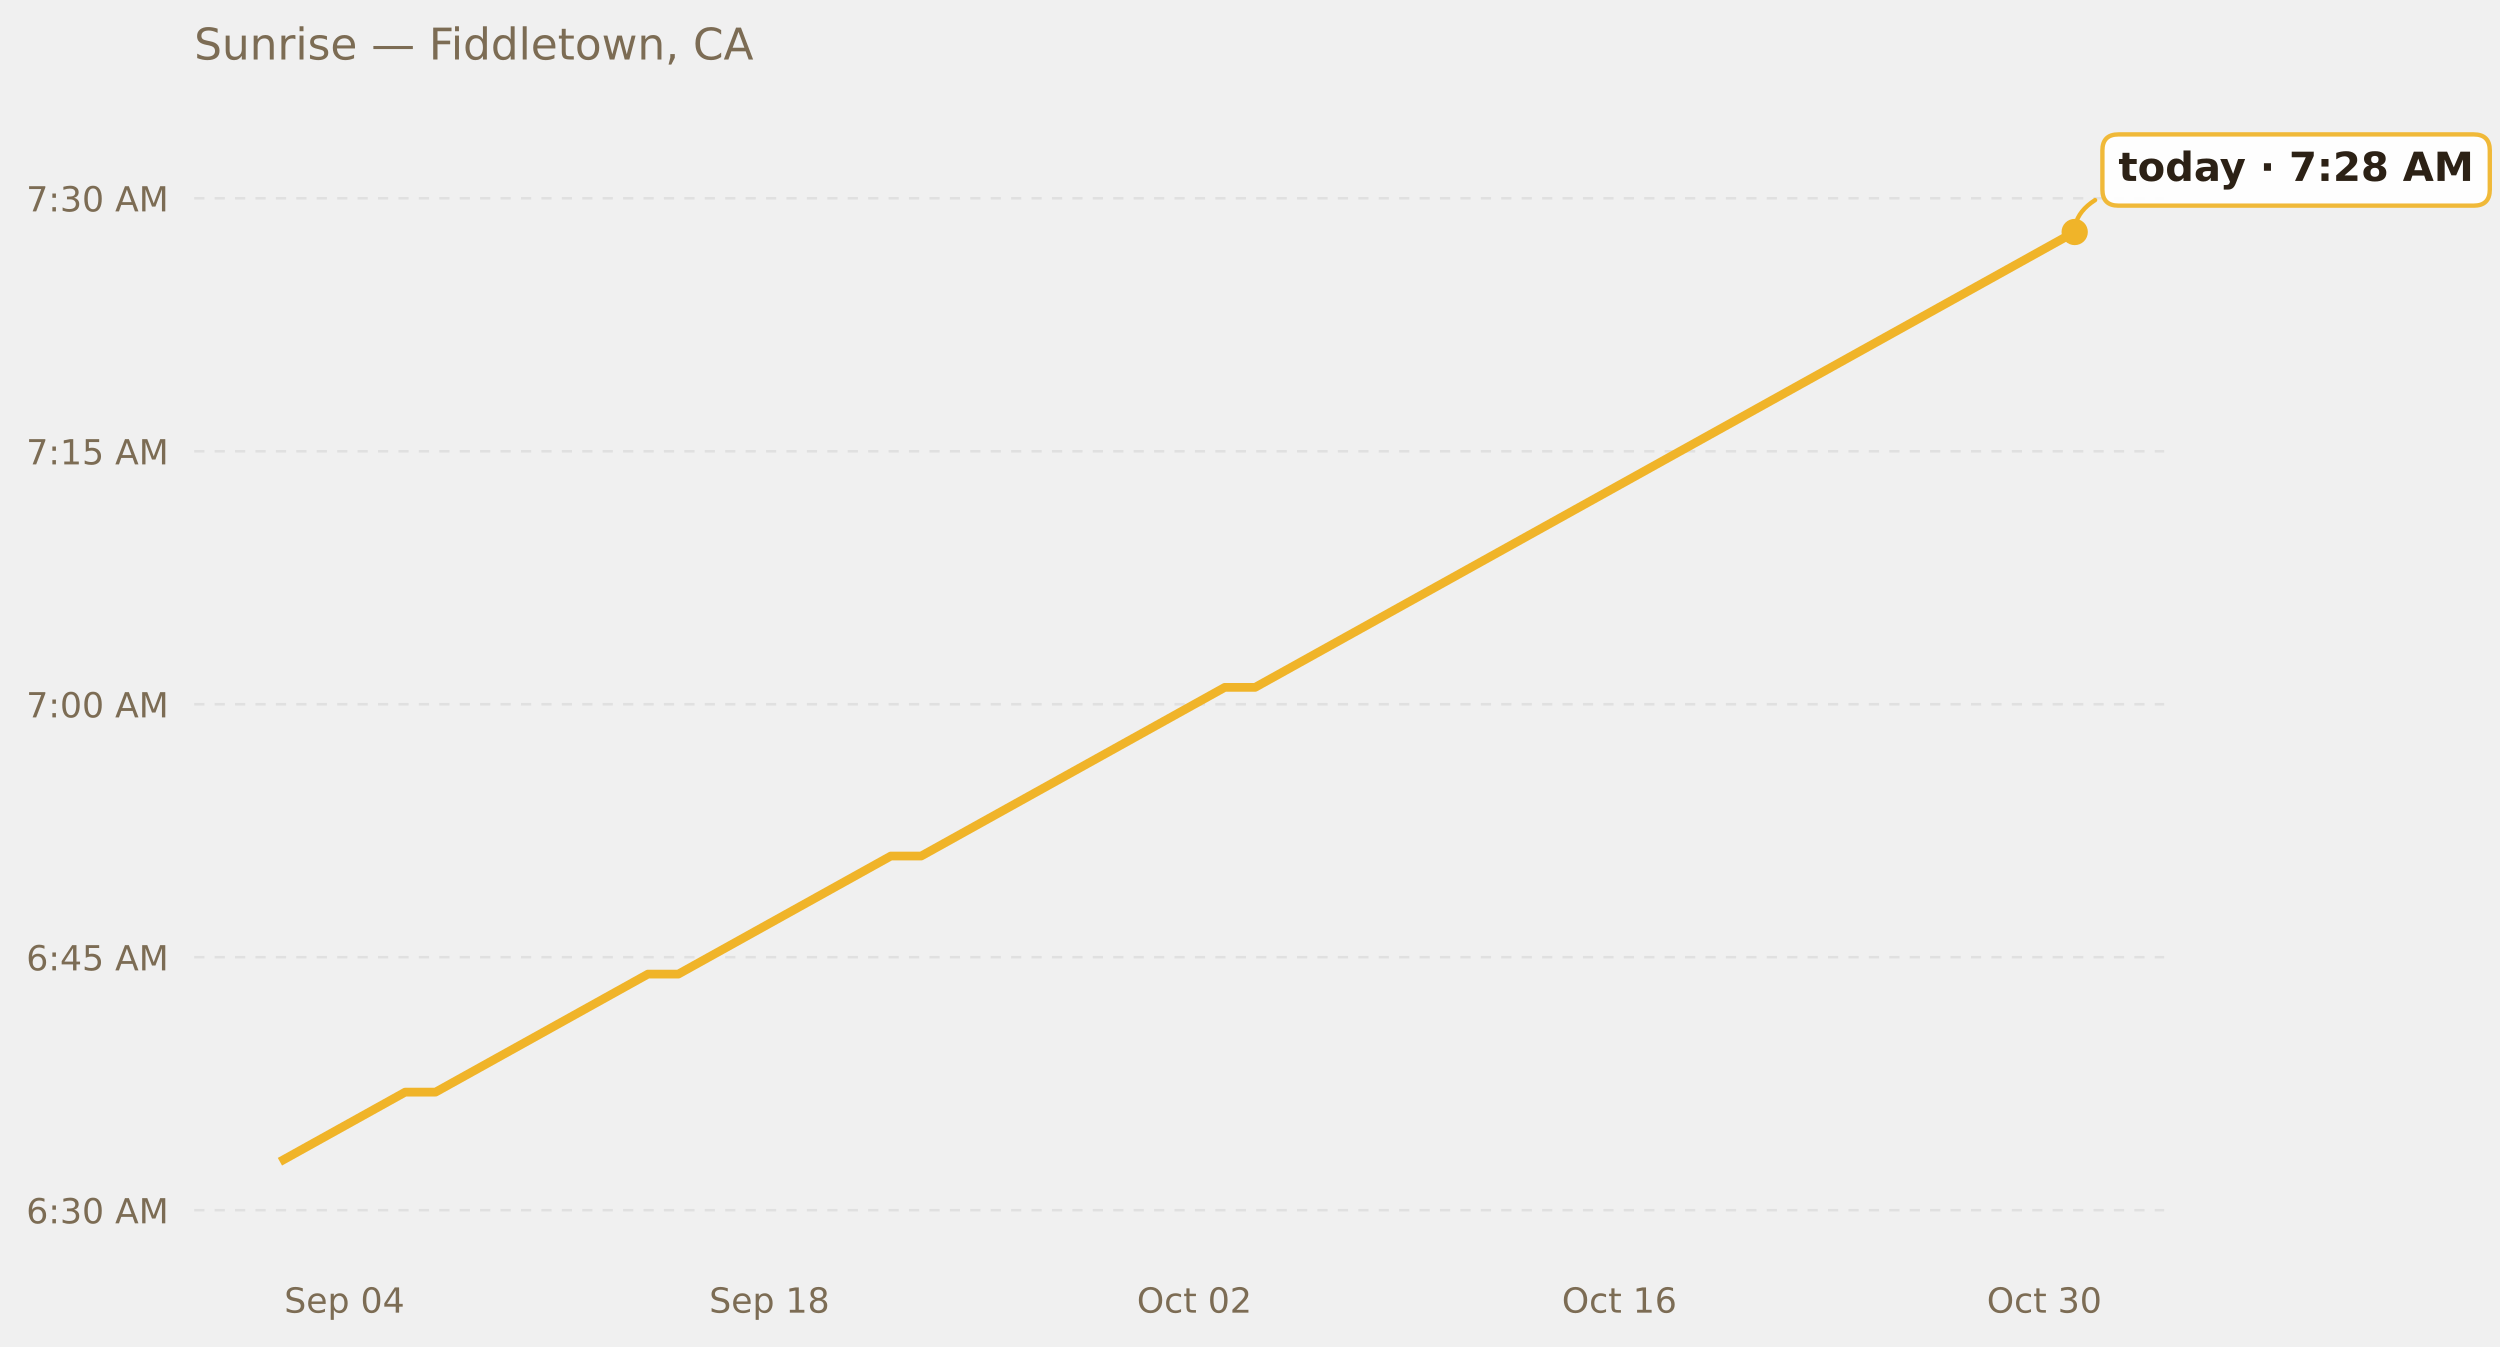
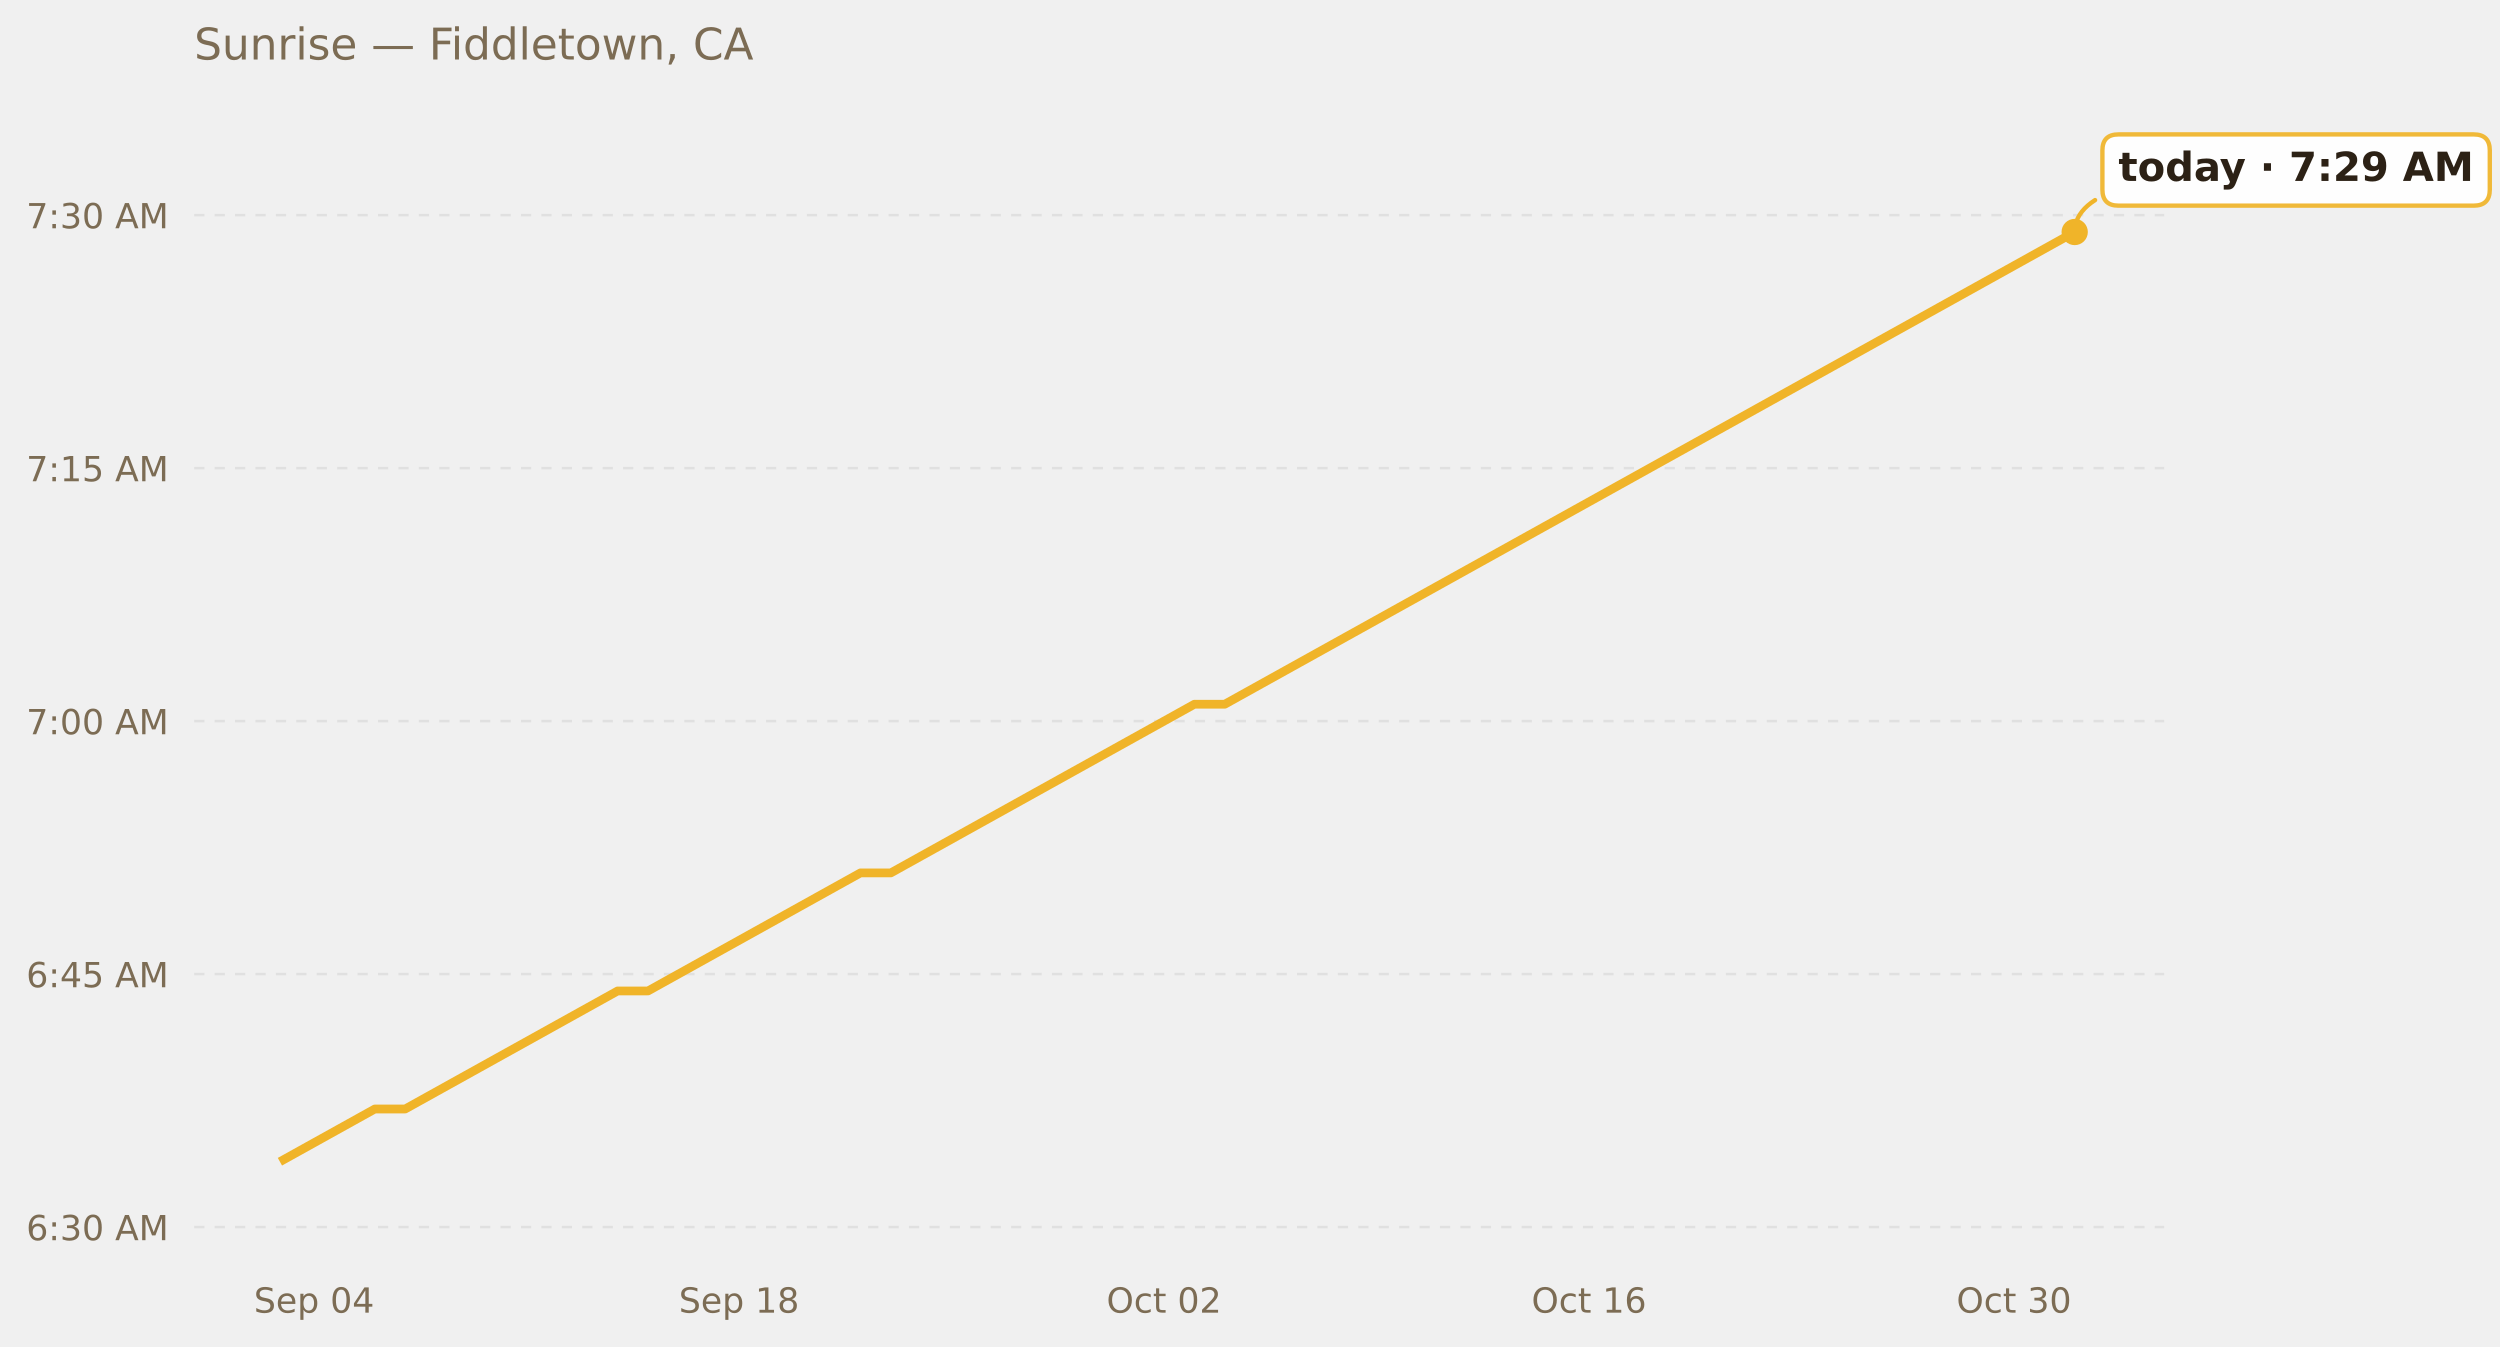
<svg xmlns="http://www.w3.org/2000/svg" xmlns:xlink="http://www.w3.org/1999/xlink" width="685.516pt" height="369.112pt" viewBox="0 0 685.516 369.112" version="1.1">
  <defs>
    <style type="text/css">*{stroke-linejoin: round; stroke-linecap: butt}</style>
  </defs>
  <g id="figure_1">
    <g id="patch_1">
      <path d="M 0 369.112  L 685.516 369.112  L 685.516 0  L 0 0  L 0 369.112  z " style="fill: none; opacity: 0" />
    </g>
    <g id="axes_1">
      <g id="patch_2">
        <path d="M 53.248 345.718  L 593.447 345.718  L 593.447 30.318  L 53.248 30.318  L 53.248 345.718  z " style="fill: none" />
      </g>
      <g id="matplotlib.axis_1">
        <g id="xtick_1">
          <g id="text_1">
-             <g style="fill: #7c6c54" transform="translate(77.94186 359.9366) scale(0.095 -0.095)">
+             <g style="fill: #7c6c54" transform="translate(69.6183 359.9366) scale(0.095 -0.095)">
              <defs>
                <path id="DejaVuSans-53" d="M 3425 4513  L 3425 3897  Q 3066 4069 2747 4153  Q 2428 4238 2131 4238  Q 1616 4238 1336 4038  Q 1056 3838 1056 3469  Q 1056 3159 1242 3001  Q 1428 2844 1947 2747  L 2328 2669  Q 3034 2534 3370 2195  Q 3706 1856 3706 1288  Q 3706 609 3251 259  Q 2797 -91 1919 -91  Q 1588 -91 1214 -16  Q 841 59 441 206  L 441 856  Q 825 641 1194 531  Q 1563 422 1919 422  Q 2459 422 2753 634  Q 3047 847 3047 1241  Q 3047 1584 2836 1778  Q 2625 1972 2144 2069  L 1759 2144  Q 1053 2284 737 2584  Q 422 2884 422 3419  Q 422 4038 858 4394  Q 1294 4750 2059 4750  Q 2388 4750 2728 4690  Q 3069 4631 3425 4513  z " transform="scale(0.015625)" />
                <path id="DejaVuSans-65" d="M 3597 1894  L 3597 1613  L 953 1613  Q 991 1019 1311 708  Q 1631 397 2203 397  Q 2534 397 2845 478  Q 3156 559 3463 722  L 3463 178  Q 3153 47 2828 -22  Q 2503 -91 2169 -91  Q 1331 -91 842 396  Q 353 884 353 1716  Q 353 2575 817 3079  Q 1281 3584 2069 3584  Q 2775 3584 3186 3129  Q 3597 2675 3597 1894  z M 3022 2063  Q 3016 2534 2758 2815  Q 2500 3097 2075 3097  Q 1594 3097 1305 2825  Q 1016 2553 972 2059  L 3022 2063  z " transform="scale(0.015625)" />
                <path id="DejaVuSans-70" d="M 1159 525  L 1159 -1331  L 581 -1331  L 581 3500  L 1159 3500  L 1159 2969  Q 1341 3281 1617 3432  Q 1894 3584 2278 3584  Q 2916 3584 3314 3078  Q 3713 2572 3713 1747  Q 3713 922 3314 415  Q 2916 -91 2278 -91  Q 1894 -91 1617 61  Q 1341 213 1159 525  z M 3116 1747  Q 3116 2381 2855 2742  Q 2594 3103 2138 3103  Q 1681 3103 1420 2742  Q 1159 2381 1159 1747  Q 1159 1113 1420 752  Q 1681 391 2138 391  Q 2594 391 2855 752  Q 3116 1113 3116 1747  z " transform="scale(0.015625)" />
                <path id="DejaVuSans-20" transform="scale(0.015625)" />
                <path id="DejaVuSans-30" d="M 2034 4250  Q 1547 4250 1301 3770  Q 1056 3291 1056 2328  Q 1056 1369 1301 889  Q 1547 409 2034 409  Q 2525 409 2770 889  Q 3016 1369 3016 2328  Q 3016 3291 2770 3770  Q 2525 4250 2034 4250  z M 2034 4750  Q 2819 4750 3233 4129  Q 3647 3509 3647 2328  Q 3647 1150 3233 529  Q 2819 -91 2034 -91  Q 1250 -91 836 529  Q 422 1150 422 2328  Q 422 3509 836 4129  Q 1250 4750 2034 4750  z " transform="scale(0.015625)" />
                <path id="DejaVuSans-34" d="M 2419 4116  L 825 1625  L 2419 1625  L 2419 4116  z M 2253 4666  L 3047 4666  L 3047 1625  L 3713 1625  L 3713 1100  L 3047 1100  L 3047 0  L 2419 0  L 2419 1100  L 313 1100  L 313 1709  L 2253 4666  z " transform="scale(0.015625)" />
              </defs>
              <use xlink:href="#DejaVuSans-53" />
              <use xlink:href="#DejaVuSans-65" x="63.477" />
              <use xlink:href="#DejaVuSans-70" x="125" />
              <use xlink:href="#DejaVuSans-20" x="188.477" />
              <use xlink:href="#DejaVuSans-30" x="220.264" />
              <use xlink:href="#DejaVuSans-34" x="283.887" />
            </g>
          </g>
        </g>
        <g id="xtick_2">
          <g id="text_2">
-             <g style="fill: #7c6c54" transform="translate(194.4717 359.9366) scale(0.095 -0.095)">
+             <g style="fill: #7c6c54" transform="translate(186.1481 359.9366) scale(0.095 -0.095)">
              <defs>
                <path id="DejaVuSans-31" d="M 794 531  L 1825 531  L 1825 4091  L 703 3866  L 703 4441  L 1819 4666  L 2450 4666  L 2450 531  L 3481 531  L 3481 0  L 794 0  L 794 531  z " transform="scale(0.015625)" />
                <path id="DejaVuSans-38" d="M 2034 2216  Q 1584 2216 1326 1975  Q 1069 1734 1069 1313  Q 1069 891 1326 650  Q 1584 409 2034 409  Q 2484 409 2743 651  Q 3003 894 3003 1313  Q 3003 1734 2745 1975  Q 2488 2216 2034 2216  z M 1403 2484  Q 997 2584 770 2862  Q 544 3141 544 3541  Q 544 4100 942 4425  Q 1341 4750 2034 4750  Q 2731 4750 3128 4425  Q 3525 4100 3525 3541  Q 3525 3141 3298 2862  Q 3072 2584 2669 2484  Q 3125 2378 3379 2068  Q 3634 1759 3634 1313  Q 3634 634 3220 271  Q 2806 -91 2034 -91  Q 1263 -91 848 271  Q 434 634 434 1313  Q 434 1759 690 2068  Q 947 2378 1403 2484  z M 1172 3481  Q 1172 3119 1398 2916  Q 1625 2713 2034 2713  Q 2441 2713 2670 2916  Q 2900 3119 2900 3481  Q 2900 3844 2670 4047  Q 2441 4250 2034 4250  Q 1625 4250 1398 4047  Q 1172 3844 1172 3481  z " transform="scale(0.015625)" />
              </defs>
              <use xlink:href="#DejaVuSans-53" />
              <use xlink:href="#DejaVuSans-65" x="63.477" />
              <use xlink:href="#DejaVuSans-70" x="125" />
              <use xlink:href="#DejaVuSans-20" x="188.477" />
              <use xlink:href="#DejaVuSans-31" x="220.264" />
              <use xlink:href="#DejaVuSans-38" x="283.887" />
            </g>
          </g>
        </g>
        <g id="xtick_3">
          <g id="text_3">
-             <g style="fill: #7c6c54" transform="translate(311.7423 359.9366) scale(0.095 -0.095)">
+             <g style="fill: #7c6c54" transform="translate(303.4187 359.9366) scale(0.095 -0.095)">
              <defs>
                <path id="DejaVuSans-4f" d="M 2522 4238  Q 1834 4238 1429 3725  Q 1025 3213 1025 2328  Q 1025 1447 1429 934  Q 1834 422 2522 422  Q 3209 422 3611 934  Q 4013 1447 4013 2328  Q 4013 3213 3611 3725  Q 3209 4238 2522 4238  z M 2522 4750  Q 3503 4750 4090 4092  Q 4678 3434 4678 2328  Q 4678 1225 4090 567  Q 3503 -91 2522 -91  Q 1538 -91 948 565  Q 359 1222 359 2328  Q 359 3434 948 4092  Q 1538 4750 2522 4750  z " transform="scale(0.015625)" />
                <path id="DejaVuSans-63" d="M 3122 3366  L 3122 2828  Q 2878 2963 2633 3030  Q 2388 3097 2138 3097  Q 1578 3097 1268 2742  Q 959 2388 959 1747  Q 959 1106 1268 751  Q 1578 397 2138 397  Q 2388 397 2633 464  Q 2878 531 3122 666  L 3122 134  Q 2881 22 2623 -34  Q 2366 -91 2075 -91  Q 1284 -91 818 406  Q 353 903 353 1747  Q 353 2603 823 3093  Q 1294 3584 2113 3584  Q 2378 3584 2631 3529  Q 2884 3475 3122 3366  z " transform="scale(0.015625)" />
                <path id="DejaVuSans-74" d="M 1172 4494  L 1172 3500  L 2356 3500  L 2356 3053  L 1172 3053  L 1172 1153  Q 1172 725 1289 603  Q 1406 481 1766 481  L 2356 481  L 2356 0  L 1766 0  Q 1100 0 847 248  Q 594 497 594 1153  L 594 3053  L 172 3053  L 172 3500  L 594 3500  L 594 4494  L 1172 4494  z " transform="scale(0.015625)" />
                <path id="DejaVuSans-32" d="M 1228 531  L 3431 531  L 3431 0  L 469 0  L 469 531  Q 828 903 1448 1529  Q 2069 2156 2228 2338  Q 2531 2678 2651 2914  Q 2772 3150 2772 3378  Q 2772 3750 2511 3984  Q 2250 4219 1831 4219  Q 1534 4219 1204 4116  Q 875 4013 500 3803  L 500 4441  Q 881 4594 1212 4672  Q 1544 4750 1819 4750  Q 2544 4750 2975 4387  Q 3406 4025 3406 3419  Q 3406 3131 3298 2873  Q 3191 2616 2906 2266  Q 2828 2175 2409 1742  Q 1991 1309 1228 531  z " transform="scale(0.015625)" />
              </defs>
              <use xlink:href="#DejaVuSans-4f" />
              <use xlink:href="#DejaVuSans-63" x="78.711" />
              <use xlink:href="#DejaVuSans-74" x="133.691" />
              <use xlink:href="#DejaVuSans-20" x="172.9" />
              <use xlink:href="#DejaVuSans-30" x="204.688" />
              <use xlink:href="#DejaVuSans-32" x="268.311" />
            </g>
          </g>
        </g>
        <g id="xtick_4">
          <g id="text_4">
-             <g style="fill: #7c6c54" transform="translate(428.2721 359.9366) scale(0.095 -0.095)">
+             <g style="fill: #7c6c54" transform="translate(419.9486 359.9366) scale(0.095 -0.095)">
              <defs>
                <path id="DejaVuSans-36" d="M 2113 2584  Q 1688 2584 1439 2293  Q 1191 2003 1191 1497  Q 1191 994 1439 701  Q 1688 409 2113 409  Q 2538 409 2786 701  Q 3034 994 3034 1497  Q 3034 2003 2786 2293  Q 2538 2584 2113 2584  z M 3366 4563  L 3366 3988  Q 3128 4100 2886 4159  Q 2644 4219 2406 4219  Q 1781 4219 1451 3797  Q 1122 3375 1075 2522  Q 1259 2794 1537 2939  Q 1816 3084 2150 3084  Q 2853 3084 3261 2657  Q 3669 2231 3669 1497  Q 3669 778 3244 343  Q 2819 -91 2113 -91  Q 1303 -91 875 529  Q 447 1150 447 2328  Q 447 3434 972 4092  Q 1497 4750 2381 4750  Q 2619 4750 2861 4703  Q 3103 4656 3366 4563  z " transform="scale(0.015625)" />
              </defs>
              <use xlink:href="#DejaVuSans-4f" />
              <use xlink:href="#DejaVuSans-63" x="78.711" />
              <use xlink:href="#DejaVuSans-74" x="133.691" />
              <use xlink:href="#DejaVuSans-20" x="172.9" />
              <use xlink:href="#DejaVuSans-31" x="204.688" />
              <use xlink:href="#DejaVuSans-36" x="268.311" />
            </g>
          </g>
        </g>
        <g id="xtick_5">
          <g id="text_5">
-             <g style="fill: #7c6c54" transform="translate(544.802 359.9366) scale(0.095 -0.095)">
+             <g style="fill: #7c6c54" transform="translate(536.4784 359.9366) scale(0.095 -0.095)">
              <defs>
                <path id="DejaVuSans-33" d="M 2597 2516  Q 3050 2419 3304 2112  Q 3559 1806 3559 1356  Q 3559 666 3084 287  Q 2609 -91 1734 -91  Q 1441 -91 1130 -33  Q 819 25 488 141  L 488 750  Q 750 597 1062 519  Q 1375 441 1716 441  Q 2309 441 2620 675  Q 2931 909 2931 1356  Q 2931 1769 2642 2001  Q 2353 2234 1838 2234  L 1294 2234  L 1294 2753  L 1863 2753  Q 2328 2753 2575 2939  Q 2822 3125 2822 3475  Q 2822 3834 2567 4026  Q 2313 4219 1838 4219  Q 1578 4219 1281 4162  Q 984 4106 628 3988  L 628 4550  Q 988 4650 1302 4700  Q 1616 4750 1894 4750  Q 2613 4750 3031 4423  Q 3450 4097 3450 3541  Q 3450 3153 3228 2886  Q 3006 2619 2597 2516  z " transform="scale(0.015625)" />
              </defs>
              <use xlink:href="#DejaVuSans-4f" />
              <use xlink:href="#DejaVuSans-63" x="78.711" />
              <use xlink:href="#DejaVuSans-74" x="133.691" />
              <use xlink:href="#DejaVuSans-20" x="172.9" />
              <use xlink:href="#DejaVuSans-33" x="204.688" />
              <use xlink:href="#DejaVuSans-30" x="268.311" />
            </g>
          </g>
        </g>
      </g>
      <g id="matplotlib.axis_2">
        <g id="ytick_1">
          <g id="line2d_1">
-             <path d="M 53.248 331.844  L 593.447 331.844  " clip-path="url(#p7b139f013a)" style="fill: none; stroke-dasharray: 2.8,2.8; stroke-dashoffset: 0; stroke: #e0e0e0; stroke-width: 0.7" />
+             <path d="M 53.248 336.469  L 593.447 336.469  " clip-path="url(#pd46aace59c)" style="fill: none; stroke-dasharray: 2.8,2.8; stroke-dashoffset: 0; stroke: #e0e0e0; stroke-width: 0.7" />
          </g>
          <g id="text_6">
-             <g style="fill: #7c6c54" transform="translate(7.2 335.4535) scale(0.095 -0.095)">
+             <g style="fill: #7c6c54" transform="translate(7.2 340.0781) scale(0.095 -0.095)">
              <defs>
                <path id="DejaVuSans-3a" d="M 750 794  L 1409 794  L 1409 0  L 750 0  L 750 794  z M 750 3309  L 1409 3309  L 1409 2516  L 750 2516  L 750 3309  z " transform="scale(0.015625)" />
                <path id="DejaVuSans-41" d="M 2188 4044  L 1331 1722  L 3047 1722  L 2188 4044  z M 1831 4666  L 2547 4666  L 4325 0  L 3669 0  L 3244 1197  L 1141 1197  L 716 0  L 50 0  L 1831 4666  z " transform="scale(0.015625)" />
                <path id="DejaVuSans-4d" d="M 628 4666  L 1569 4666  L 2759 1491  L 3956 4666  L 4897 4666  L 4897 0  L 4281 0  L 4281 4097  L 3078 897  L 2444 897  L 1241 4097  L 1241 0  L 628 0  L 628 4666  z " transform="scale(0.015625)" />
              </defs>
              <use xlink:href="#DejaVuSans-36" />
              <use xlink:href="#DejaVuSans-3a" x="63.623" />
              <use xlink:href="#DejaVuSans-33" x="97.314" />
              <use xlink:href="#DejaVuSans-30" x="160.938" />
              <use xlink:href="#DejaVuSans-20" x="224.561" />
              <use xlink:href="#DejaVuSans-41" x="256.348" />
              <use xlink:href="#DejaVuSans-4d" x="324.756" />
            </g>
          </g>
        </g>
        <g id="ytick_2">
          <g id="line2d_2">
-             <path d="M 53.248 262.475  L 593.447 262.475  " clip-path="url(#p7b139f013a)" style="fill: none; stroke-dasharray: 2.8,2.8; stroke-dashoffset: 0; stroke: #e0e0e0; stroke-width: 0.7" />
+             <path d="M 53.248 267.099  L 593.447 267.099  " clip-path="url(#pd46aace59c)" style="fill: none; stroke-dasharray: 2.8,2.8; stroke-dashoffset: 0; stroke: #e0e0e0; stroke-width: 0.7" />
          </g>
          <g id="text_7">
-             <g style="fill: #7c6c54" transform="translate(7.2 266.084) scale(0.095 -0.095)">
+             <g style="fill: #7c6c54" transform="translate(7.2 270.7086) scale(0.095 -0.095)">
              <defs>
                <path id="DejaVuSans-35" d="M 691 4666  L 3169 4666  L 3169 4134  L 1269 4134  L 1269 2991  Q 1406 3038 1543 3061  Q 1681 3084 1819 3084  Q 2600 3084 3056 2656  Q 3513 2228 3513 1497  Q 3513 744 3044 326  Q 2575 -91 1722 -91  Q 1428 -91 1123 -41  Q 819 9 494 109  L 494 744  Q 775 591 1075 516  Q 1375 441 1709 441  Q 2250 441 2565 725  Q 2881 1009 2881 1497  Q 2881 1984 2565 2268  Q 2250 2553 1709 2553  Q 1456 2553 1204 2497  Q 953 2441 691 2322  L 691 4666  z " transform="scale(0.015625)" />
              </defs>
              <use xlink:href="#DejaVuSans-36" />
              <use xlink:href="#DejaVuSans-3a" x="63.623" />
              <use xlink:href="#DejaVuSans-34" x="97.314" />
              <use xlink:href="#DejaVuSans-35" x="160.938" />
              <use xlink:href="#DejaVuSans-20" x="224.561" />
              <use xlink:href="#DejaVuSans-41" x="256.348" />
              <use xlink:href="#DejaVuSans-4d" x="324.756" />
            </g>
          </g>
        </g>
        <g id="ytick_3">
          <g id="line2d_3">
-             <path d="M 53.248 193.105  L 593.447 193.105  " clip-path="url(#p7b139f013a)" style="fill: none; stroke-dasharray: 2.8,2.8; stroke-dashoffset: 0; stroke: #e0e0e0; stroke-width: 0.7" />
+             <path d="M 53.248 197.73  L 593.447 197.73  " clip-path="url(#pd46aace59c)" style="fill: none; stroke-dasharray: 2.8,2.8; stroke-dashoffset: 0; stroke: #e0e0e0; stroke-width: 0.7" />
          </g>
          <g id="text_8">
-             <g style="fill: #7c6c54" transform="translate(7.2 196.7145) scale(0.095 -0.095)">
+             <g style="fill: #7c6c54" transform="translate(7.2 201.3391) scale(0.095 -0.095)">
              <defs>
                <path id="DejaVuSans-37" d="M 525 4666  L 3525 4666  L 3525 4397  L 1831 0  L 1172 0  L 2766 4134  L 525 4134  L 525 4666  z " transform="scale(0.015625)" />
              </defs>
              <use xlink:href="#DejaVuSans-37" />
              <use xlink:href="#DejaVuSans-3a" x="63.623" />
              <use xlink:href="#DejaVuSans-30" x="97.314" />
              <use xlink:href="#DejaVuSans-30" x="160.938" />
              <use xlink:href="#DejaVuSans-20" x="224.561" />
              <use xlink:href="#DejaVuSans-41" x="256.348" />
              <use xlink:href="#DejaVuSans-4d" x="324.756" />
            </g>
          </g>
        </g>
        <g id="ytick_4">
          <g id="line2d_4">
-             <path d="M 53.248 123.736  L 593.447 123.736  " clip-path="url(#p7b139f013a)" style="fill: none; stroke-dasharray: 2.8,2.8; stroke-dashoffset: 0; stroke: #e0e0e0; stroke-width: 0.7" />
+             <path d="M 53.248 128.36  L 593.447 128.36  " clip-path="url(#pd46aace59c)" style="fill: none; stroke-dasharray: 2.8,2.8; stroke-dashoffset: 0; stroke: #e0e0e0; stroke-width: 0.7" />
          </g>
          <g id="text_9">
-             <g style="fill: #7c6c54" transform="translate(7.2 127.345) scale(0.095 -0.095)">
+             <g style="fill: #7c6c54" transform="translate(7.2 131.9696) scale(0.095 -0.095)">
              <use xlink:href="#DejaVuSans-37" />
              <use xlink:href="#DejaVuSans-3a" x="63.623" />
              <use xlink:href="#DejaVuSans-31" x="97.314" />
              <use xlink:href="#DejaVuSans-35" x="160.938" />
              <use xlink:href="#DejaVuSans-20" x="224.561" />
              <use xlink:href="#DejaVuSans-41" x="256.348" />
              <use xlink:href="#DejaVuSans-4d" x="324.756" />
            </g>
          </g>
        </g>
        <g id="ytick_5">
          <g id="line2d_5">
-             <path d="M 53.248 54.366  L 593.447 54.366  " clip-path="url(#p7b139f013a)" style="fill: none; stroke-dasharray: 2.8,2.8; stroke-dashoffset: 0; stroke: #e0e0e0; stroke-width: 0.7" />
+             <path d="M 53.248 58.991  L 593.447 58.991  " clip-path="url(#pd46aace59c)" style="fill: none; stroke-dasharray: 2.8,2.8; stroke-dashoffset: 0; stroke: #e0e0e0; stroke-width: 0.7" />
          </g>
          <g id="text_10">
-             <g style="fill: #7c6c54" transform="translate(7.2 57.97548) scale(0.095 -0.095)">
+             <g style="fill: #7c6c54" transform="translate(7.2 62.60011) scale(0.095 -0.095)">
              <use xlink:href="#DejaVuSans-37" />
              <use xlink:href="#DejaVuSans-3a" x="63.623" />
              <use xlink:href="#DejaVuSans-33" x="97.314" />
              <use xlink:href="#DejaVuSans-30" x="160.938" />
              <use xlink:href="#DejaVuSans-20" x="224.561" />
              <use xlink:href="#DejaVuSans-41" x="256.348" />
              <use xlink:href="#DejaVuSans-4d" x="324.756" />
            </g>
          </g>
        </g>
      </g>
      <g id="line2d_6">
-         <path d="M 77.802 317.97  L 86.126 313.346  L 94.45 308.721  L 102.773 304.096  L 111.097 299.472  L 119.42 299.472  L 127.744 294.847  L 136.067 290.223  L 144.391 285.598  L 152.715 280.973  L 161.038 276.349  L 169.362 271.724  L 177.685 267.099  L 186.009 267.099  L 194.332 262.475  L 202.656 257.85  L 210.979 253.225  L 219.303 248.601  L 227.627 243.976  L 235.95 239.352  L 244.274 234.727  L 252.597 234.727  L 260.921 230.102  L 269.244 225.478  L 277.568 220.853  L 285.891 216.228  L 294.215 211.604  L 302.539 206.979  L 310.862 202.354  L 319.186 197.73  L 327.509 193.105  L 335.833 188.481  L 344.156 188.481  L 352.48 183.856  L 360.804 179.231  L 369.127 174.607  L 377.451 169.982  L 385.774 165.357  L 394.098 160.733  L 402.421 156.108  L 410.745 151.484  L 419.068 146.859  L 427.392 142.234  L 435.716 137.61  L 444.039 132.985  L 452.363 128.36  L 460.686 123.736  L 469.01 119.111  L 477.333 114.486  L 485.657 109.862  L 493.981 105.237  L 502.304 100.613  L 510.628 95.988  L 518.951 91.363  L 527.275 86.739  L 535.598 82.114  L 543.922 77.489  L 552.245 72.865  L 560.569 68.24  L 568.893 63.615  " clip-path="url(#p7b139f013a)" style="fill: none; stroke: #f0b429; stroke-width: 2.4; stroke-linecap: square" />
+         <path d="M 77.802 317.97  L 86.126 313.346  L 94.45 308.721  L 102.773 304.096  L 111.097 304.096  L 119.42 299.472  L 127.744 294.847  L 136.067 290.223  L 144.391 285.598  L 152.715 280.973  L 161.038 276.349  L 169.362 271.724  L 177.685 271.724  L 186.009 267.099  L 194.332 262.475  L 202.656 257.85  L 210.979 253.225  L 219.303 248.601  L 227.627 243.976  L 235.95 239.352  L 244.274 239.352  L 252.597 234.727  L 260.921 230.102  L 269.244 225.478  L 277.568 220.853  L 285.891 216.228  L 294.215 211.604  L 302.539 206.979  L 310.862 202.354  L 319.186 197.73  L 327.509 193.105  L 335.833 193.105  L 344.156 188.481  L 352.48 183.856  L 360.804 179.231  L 369.127 174.607  L 377.451 169.982  L 385.774 165.357  L 394.098 160.733  L 402.421 156.108  L 410.745 151.484  L 419.068 146.859  L 427.392 142.234  L 435.716 137.61  L 444.039 132.985  L 452.363 128.36  L 460.686 123.736  L 469.01 119.111  L 477.333 114.486  L 485.657 109.862  L 493.981 105.237  L 502.304 100.613  L 510.628 95.988  L 518.951 91.363  L 527.275 86.739  L 535.598 82.114  L 543.922 77.489  L 552.245 72.865  L 560.569 68.24  L 568.893 63.615  " clip-path="url(#pd46aace59c)" style="fill: none; stroke: #f0b429; stroke-width: 2.4; stroke-linecap: square" />
      </g>
      <g id="patch_3">
        <path d="M 574.481 54.869  Q 570.003 57.746 569.113 61.628  " style="fill: none; stroke: #f0b429; stroke-width: 1.2; stroke-linecap: round" />
      </g>
      <g id="text_11">
        <g id="patch_4">
          <path d="M 580.893 56.389  L 678.316 56.389  Q 682.716 56.389 682.716 51.989  L 682.716 41.257  Q 682.716 36.857 678.316 36.857  L 580.893 36.857  Q 576.493 36.857 576.493 41.257  L 576.493 51.989  Q 576.493 56.389 580.893 56.389  z " style="fill: #ffffff; opacity: 0.92; stroke: #f0b429; stroke-width: 1.2; stroke-linejoin: miter" />
        </g>
        <g style="fill: #2c2115" transform="translate(580.8926 49.61549) scale(0.11 -0.11)">
          <defs>
            <path id="DejaVuSans-Bold-74" d="M 1759 4494  L 1759 3500  L 2913 3500  L 2913 2700  L 1759 2700  L 1759 1216  Q 1759 972 1856 886  Q 1953 800 2241 800  L 2816 800  L 2816 0  L 1856 0  Q 1194 0 917 276  Q 641 553 641 1216  L 641 2700  L 84 2700  L 84 3500  L 641 3500  L 641 4494  L 1759 4494  z " transform="scale(0.015625)" />
            <path id="DejaVuSans-Bold-6f" d="M 2203 2784  Q 1831 2784 1636 2517  Q 1441 2250 1441 1747  Q 1441 1244 1636 976  Q 1831 709 2203 709  Q 2569 709 2762 976  Q 2956 1244 2956 1747  Q 2956 2250 2762 2517  Q 2569 2784 2203 2784  z M 2203 3584  Q 3106 3584 3614 3096  Q 4122 2609 4122 1747  Q 4122 884 3614 396  Q 3106 -91 2203 -91  Q 1297 -91 786 396  Q 275 884 275 1747  Q 275 2609 786 3096  Q 1297 3584 2203 3584  z " transform="scale(0.015625)" />
            <path id="DejaVuSans-Bold-64" d="M 2919 2988  L 2919 4863  L 4044 4863  L 4044 0  L 2919 0  L 2919 506  Q 2688 197 2409 53  Q 2131 -91 1766 -91  Q 1119 -91 703 423  Q 288 938 288 1747  Q 288 2556 703 3070  Q 1119 3584 1766 3584  Q 2128 3584 2408 3439  Q 2688 3294 2919 2988  z M 2181 722  Q 2541 722 2730 984  Q 2919 1247 2919 1747  Q 2919 2247 2730 2509  Q 2541 2772 2181 2772  Q 1825 2772 1636 2509  Q 1447 2247 1447 1747  Q 1447 1247 1636 984  Q 1825 722 2181 722  z " transform="scale(0.015625)" />
            <path id="DejaVuSans-Bold-61" d="M 2106 1575  Q 1756 1575 1579 1456  Q 1403 1338 1403 1106  Q 1403 894 1545 773  Q 1688 653 1941 653  Q 2256 653 2472 879  Q 2688 1106 2688 1447  L 2688 1575  L 2106 1575  z M 3816 1997  L 3816 0  L 2688 0  L 2688 519  Q 2463 200 2181 54  Q 1900 -91 1497 -91  Q 953 -91 614 226  Q 275 544 275 1050  Q 275 1666 698 1953  Q 1122 2241 2028 2241  L 2688 2241  L 2688 2328  Q 2688 2594 2478 2717  Q 2269 2841 1825 2841  Q 1466 2841 1156 2769  Q 847 2697 581 2553  L 581 3406  Q 941 3494 1303 3539  Q 1666 3584 2028 3584  Q 2975 3584 3395 3211  Q 3816 2838 3816 1997  z " transform="scale(0.015625)" />
            <path id="DejaVuSans-Bold-79" d="M 78 3500  L 1197 3500  L 2138 1125  L 2938 3500  L 4056 3500  L 2584 -331  Q 2363 -916 2067 -1148  Q 1772 -1381 1288 -1381  L 641 -1381  L 641 -647  L 991 -647  Q 1275 -647 1404 -556  Q 1534 -466 1606 -231  L 1638 -134  L 78 3500  z " transform="scale(0.015625)" />
            <path id="DejaVuSans-Bold-20" transform="scale(0.015625)" />
            <path id="DejaVuSans-Bold-b7" d="M 653 2828  L 1778 2828  L 1778 1619  L 653 1619  L 653 2828  z " transform="scale(0.015625)" />
            <path id="DejaVuSans-Bold-37" d="M 428 4666  L 3944 4666  L 3944 3988  L 2125 0  L 953 0  L 2675 3781  L 428 3781  L 428 4666  z " transform="scale(0.015625)" />
            <path id="DejaVuSans-Bold-3a" d="M 716 3500  L 1844 3500  L 1844 2291  L 716 2291  L 716 3500  z M 716 1209  L 1844 1209  L 1844 0  L 716 0  L 716 1209  z " transform="scale(0.015625)" />
            <path id="DejaVuSans-Bold-32" d="M 1844 884  L 3897 884  L 3897 0  L 506 0  L 506 884  L 2209 2388  Q 2438 2594 2547 2791  Q 2656 2988 2656 3200  Q 2656 3528 2436 3728  Q 2216 3928 1850 3928  Q 1569 3928 1234 3808  Q 900 3688 519 3450  L 519 4475  Q 925 4609 1322 4679  Q 1719 4750 2100 4750  Q 2938 4750 3402 4381  Q 3866 4013 3866 3353  Q 3866 2972 3669 2642  Q 3472 2313 2841 1759  L 1844 884  z " transform="scale(0.015625)" />
-             <path id="DejaVuSans-Bold-38" d="M 2228 2088  Q 1891 2088 1709 1903  Q 1528 1719 1528 1375  Q 1528 1031 1709 848  Q 1891 666 2228 666  Q 2563 666 2741 848  Q 2919 1031 2919 1375  Q 2919 1722 2741 1905  Q 2563 2088 2228 2088  z M 1350 2484  Q 925 2613 709 2878  Q 494 3144 494 3541  Q 494 4131 934 4440  Q 1375 4750 2228 4750  Q 3075 4750 3515 4442  Q 3956 4134 3956 3541  Q 3956 3144 3739 2878  Q 3522 2613 3097 2484  Q 3572 2353 3814 2058  Q 4056 1763 4056 1313  Q 4056 619 3595 264  Q 3134 -91 2228 -91  Q 1319 -91 855 264  Q 391 619 391 1313  Q 391 1763 633 2058  Q 875 2353 1350 2484  z M 1631 3419  Q 1631 3141 1786 2991  Q 1941 2841 2228 2841  Q 2509 2841 2662 2991  Q 2816 3141 2816 3419  Q 2816 3697 2662 3845  Q 2509 3994 2228 3994  Q 1941 3994 1786 3844  Q 1631 3694 1631 3419  z " transform="scale(0.015625)" />
+             <path id="DejaVuSans-Bold-39" d="M 641 103  L 641 966  Q 928 831 1190 764  Q 1453 697 1709 697  Q 2247 697 2547 995  Q 2847 1294 2900 1881  Q 2688 1725 2447 1647  Q 2206 1569 1925 1569  Q 1209 1569 770 1986  Q 331 2403 331 3084  Q 331 3838 820 4291  Q 1309 4744 2131 4744  Q 3044 4744 3544 4128  Q 4044 3513 4044 2388  Q 4044 1231 3459 570  Q 2875 -91 1856 -91  Q 1528 -91 1228 -42  Q 928 6 641 103  z M 2125 2350  Q 2441 2350 2600 2554  Q 2759 2759 2759 3169  Q 2759 3575 2600 3781  Q 2441 3988 2125 3988  Q 1809 3988 1650 3781  Q 1491 3575 1491 3169  Q 1491 2759 1650 2554  Q 1809 2350 2125 2350  z " transform="scale(0.015625)" />
            <path id="DejaVuSans-Bold-41" d="M 3419 850  L 1538 850  L 1241 0  L 31 0  L 1759 4666  L 3194 4666  L 4922 0  L 3713 0  L 3419 850  z M 1838 1716  L 3116 1716  L 2478 3572  L 1838 1716  z " transform="scale(0.015625)" />
            <path id="DejaVuSans-Bold-4d" d="M 588 4666  L 2119 4666  L 3181 2169  L 4250 4666  L 5778 4666  L 5778 0  L 4641 0  L 4641 3413  L 3566 897  L 2803 897  L 1728 3413  L 1728 0  L 588 0  L 588 4666  z " transform="scale(0.015625)" />
          </defs>
          <use xlink:href="#DejaVuSans-Bold-74" />
          <use xlink:href="#DejaVuSans-Bold-6f" x="47.803" />
          <use xlink:href="#DejaVuSans-Bold-64" x="116.504" />
          <use xlink:href="#DejaVuSans-Bold-61" x="188.086" />
          <use xlink:href="#DejaVuSans-Bold-79" x="252.441" />
          <use xlink:href="#DejaVuSans-Bold-20" x="317.627" />
          <use xlink:href="#DejaVuSans-Bold-b7" x="352.441" />
          <use xlink:href="#DejaVuSans-Bold-20" x="390.43" />
          <use xlink:href="#DejaVuSans-Bold-37" x="425.244" />
          <use xlink:href="#DejaVuSans-Bold-3a" x="494.824" />
          <use xlink:href="#DejaVuSans-Bold-32" x="534.814" />
-           <use xlink:href="#DejaVuSans-Bold-38" x="604.395" />
+           <use xlink:href="#DejaVuSans-Bold-39" x="604.395" />
          <use xlink:href="#DejaVuSans-Bold-20" x="673.975" />
          <use xlink:href="#DejaVuSans-Bold-41" x="708.789" />
          <use xlink:href="#DejaVuSans-Bold-4d" x="786.182" />
        </g>
      </g>
      <g id="text_12">
        <g style="fill: #7c6c54" transform="translate(53.24797 16.31812) scale(0.12 -0.12)">
          <defs>
            <path id="DejaVuSans-75" d="M 544 1381  L 544 3500  L 1119 3500  L 1119 1403  Q 1119 906 1312 657  Q 1506 409 1894 409  Q 2359 409 2629 706  Q 2900 1003 2900 1516  L 2900 3500  L 3475 3500  L 3475 0  L 2900 0  L 2900 538  Q 2691 219 2414 64  Q 2138 -91 1772 -91  Q 1169 -91 856 284  Q 544 659 544 1381  z M 1991 3584  L 1991 3584  z " transform="scale(0.015625)" />
            <path id="DejaVuSans-6e" d="M 3513 2113  L 3513 0  L 2938 0  L 2938 2094  Q 2938 2591 2744 2837  Q 2550 3084 2163 3084  Q 1697 3084 1428 2787  Q 1159 2491 1159 1978  L 1159 0  L 581 0  L 581 3500  L 1159 3500  L 1159 2956  Q 1366 3272 1645 3428  Q 1925 3584 2291 3584  Q 2894 3584 3203 3211  Q 3513 2838 3513 2113  z " transform="scale(0.015625)" />
            <path id="DejaVuSans-72" d="M 2631 2963  Q 2534 3019 2420 3045  Q 2306 3072 2169 3072  Q 1681 3072 1420 2755  Q 1159 2438 1159 1844  L 1159 0  L 581 0  L 581 3500  L 1159 3500  L 1159 2956  Q 1341 3275 1631 3429  Q 1922 3584 2338 3584  Q 2397 3584 2469 3576  Q 2541 3569 2628 3553  L 2631 2963  z " transform="scale(0.015625)" />
            <path id="DejaVuSans-69" d="M 603 3500  L 1178 3500  L 1178 0  L 603 0  L 603 3500  z M 603 4863  L 1178 4863  L 1178 4134  L 603 4134  L 603 4863  z " transform="scale(0.015625)" />
            <path id="DejaVuSans-73" d="M 2834 3397  L 2834 2853  Q 2591 2978 2328 3040  Q 2066 3103 1784 3103  Q 1356 3103 1142 2972  Q 928 2841 928 2578  Q 928 2378 1081 2264  Q 1234 2150 1697 2047  L 1894 2003  Q 2506 1872 2764 1633  Q 3022 1394 3022 966  Q 3022 478 2636 193  Q 2250 -91 1575 -91  Q 1294 -91 989 -36  Q 684 19 347 128  L 347 722  Q 666 556 975 473  Q 1284 391 1588 391  Q 1994 391 2212 530  Q 2431 669 2431 922  Q 2431 1156 2273 1281  Q 2116 1406 1581 1522  L 1381 1569  Q 847 1681 609 1914  Q 372 2147 372 2553  Q 372 3047 722 3315  Q 1072 3584 1716 3584  Q 2034 3584 2315 3537  Q 2597 3491 2834 3397  z " transform="scale(0.015625)" />
            <path id="DejaVuSans-2014" d="M 313 1978  L 6088 1978  L 6088 1528  L 313 1528  L 313 1978  z " transform="scale(0.015625)" />
            <path id="DejaVuSans-46" d="M 628 4666  L 3309 4666  L 3309 4134  L 1259 4134  L 1259 2759  L 3109 2759  L 3109 2228  L 1259 2228  L 1259 0  L 628 0  L 628 4666  z " transform="scale(0.015625)" />
            <path id="DejaVuSans-64" d="M 2906 2969  L 2906 4863  L 3481 4863  L 3481 0  L 2906 0  L 2906 525  Q 2725 213 2448 61  Q 2172 -91 1784 -91  Q 1150 -91 751 415  Q 353 922 353 1747  Q 353 2572 751 3078  Q 1150 3584 1784 3584  Q 2172 3584 2448 3432  Q 2725 3281 2906 2969  z M 947 1747  Q 947 1113 1208 752  Q 1469 391 1925 391  Q 2381 391 2643 752  Q 2906 1113 2906 1747  Q 2906 2381 2643 2742  Q 2381 3103 1925 3103  Q 1469 3103 1208 2742  Q 947 2381 947 1747  z " transform="scale(0.015625)" />
            <path id="DejaVuSans-6c" d="M 603 4863  L 1178 4863  L 1178 0  L 603 0  L 603 4863  z " transform="scale(0.015625)" />
            <path id="DejaVuSans-6f" d="M 1959 3097  Q 1497 3097 1228 2736  Q 959 2375 959 1747  Q 959 1119 1226 758  Q 1494 397 1959 397  Q 2419 397 2687 759  Q 2956 1122 2956 1747  Q 2956 2369 2687 2733  Q 2419 3097 1959 3097  z M 1959 3584  Q 2709 3584 3137 3096  Q 3566 2609 3566 1747  Q 3566 888 3137 398  Q 2709 -91 1959 -91  Q 1206 -91 779 398  Q 353 888 353 1747  Q 353 2609 779 3096  Q 1206 3584 1959 3584  z " transform="scale(0.015625)" />
            <path id="DejaVuSans-77" d="M 269 3500  L 844 3500  L 1563 769  L 2278 3500  L 2956 3500  L 3675 769  L 4391 3500  L 4966 3500  L 4050 0  L 3372 0  L 2619 2869  L 1863 0  L 1184 0  L 269 3500  z " transform="scale(0.015625)" />
            <path id="DejaVuSans-2c" d="M 750 794  L 1409 794  L 1409 256  L 897 -744  L 494 -744  L 750 256  L 750 794  z " transform="scale(0.015625)" />
            <path id="DejaVuSans-43" d="M 4122 4306  L 4122 3641  Q 3803 3938 3442 4084  Q 3081 4231 2675 4231  Q 1875 4231 1450 3742  Q 1025 3253 1025 2328  Q 1025 1406 1450 917  Q 1875 428 2675 428  Q 3081 428 3442 575  Q 3803 722 4122 1019  L 4122 359  Q 3791 134 3420 21  Q 3050 -91 2638 -91  Q 1578 -91 968 557  Q 359 1206 359 2328  Q 359 3453 968 4101  Q 1578 4750 2638 4750  Q 3056 4750 3426 4639  Q 3797 4528 4122 4306  z " transform="scale(0.015625)" />
          </defs>
          <use xlink:href="#DejaVuSans-53" />
          <use xlink:href="#DejaVuSans-75" x="63.477" />
          <use xlink:href="#DejaVuSans-6e" x="126.855" />
          <use xlink:href="#DejaVuSans-72" x="190.234" />
          <use xlink:href="#DejaVuSans-69" x="231.348" />
          <use xlink:href="#DejaVuSans-73" x="259.131" />
          <use xlink:href="#DejaVuSans-65" x="311.23" />
          <use xlink:href="#DejaVuSans-20" x="372.754" />
          <use xlink:href="#DejaVuSans-2014" x="404.541" />
          <use xlink:href="#DejaVuSans-20" x="504.541" />
          <use xlink:href="#DejaVuSans-46" x="536.328" />
          <use xlink:href="#DejaVuSans-69" x="586.598" />
          <use xlink:href="#DejaVuSans-64" x="614.381" />
          <use xlink:href="#DejaVuSans-64" x="677.857" />
          <use xlink:href="#DejaVuSans-6c" x="741.334" />
          <use xlink:href="#DejaVuSans-65" x="769.117" />
          <use xlink:href="#DejaVuSans-74" x="830.641" />
          <use xlink:href="#DejaVuSans-6f" x="869.85" />
          <use xlink:href="#DejaVuSans-77" x="931.031" />
          <use xlink:href="#DejaVuSans-6e" x="1012.818" />
          <use xlink:href="#DejaVuSans-2c" x="1076.197" />
          <use xlink:href="#DejaVuSans-20" x="1107.984" />
          <use xlink:href="#DejaVuSans-43" x="1139.771" />
          <use xlink:href="#DejaVuSans-41" x="1209.596" />
        </g>
      </g>
      <g id="PathCollection_1">
        <defs>
-           <path id="m891316e75c" d="M 0 3.606  C 0.956 3.606 1.873 3.226 2.55 2.55  C 3.226 1.873 3.606 0.956 3.606 0  C 3.606 -0.956 3.226 -1.873 2.55 -2.55  C 1.873 -3.226 0.956 -3.606 0 -3.606  C -0.956 -3.606 -1.873 -3.226 -2.55 -2.55  C -3.226 -1.873 -3.606 -0.956 -3.606 0  C -3.606 0.956 -3.226 1.873 -2.55 2.55  C -1.873 3.226 -0.956 3.606 0 3.606  z " />
+           <path id="m2f54c4121d" d="M 0 3.606  C 0.956 3.606 1.873 3.226 2.55 2.55  C 3.226 1.873 3.606 0.956 3.606 0  C 3.606 -0.956 3.226 -1.873 2.55 -2.55  C 1.873 -3.226 0.956 -3.606 0 -3.606  C -0.956 -3.606 -1.873 -3.226 -2.55 -2.55  C -3.226 -1.873 -3.606 -0.956 -3.606 0  C -3.606 0.956 -3.226 1.873 -2.55 2.55  C -1.873 3.226 -0.956 3.606 0 3.606  z " />
        </defs>
-         <g clip-path="url(#p7b139f013a)">
-           <use xlink:href="#m891316e75c" x="568.893" y="63.615" style="fill: #f0b429" />
+         <g clip-path="url(#pd46aace59c)">
+           <use xlink:href="#m2f54c4121d" x="568.893" y="63.615" style="fill: #f0b429" />
        </g>
      </g>
    </g>
  </g>
  <defs>
-     <clipPath id="p7b139f013a">
+     <clipPath id="pd46aace59c">
      <rect x="53.248" y="30.318" width="540.199" height="315.4" />
    </clipPath>
  </defs>
</svg>
